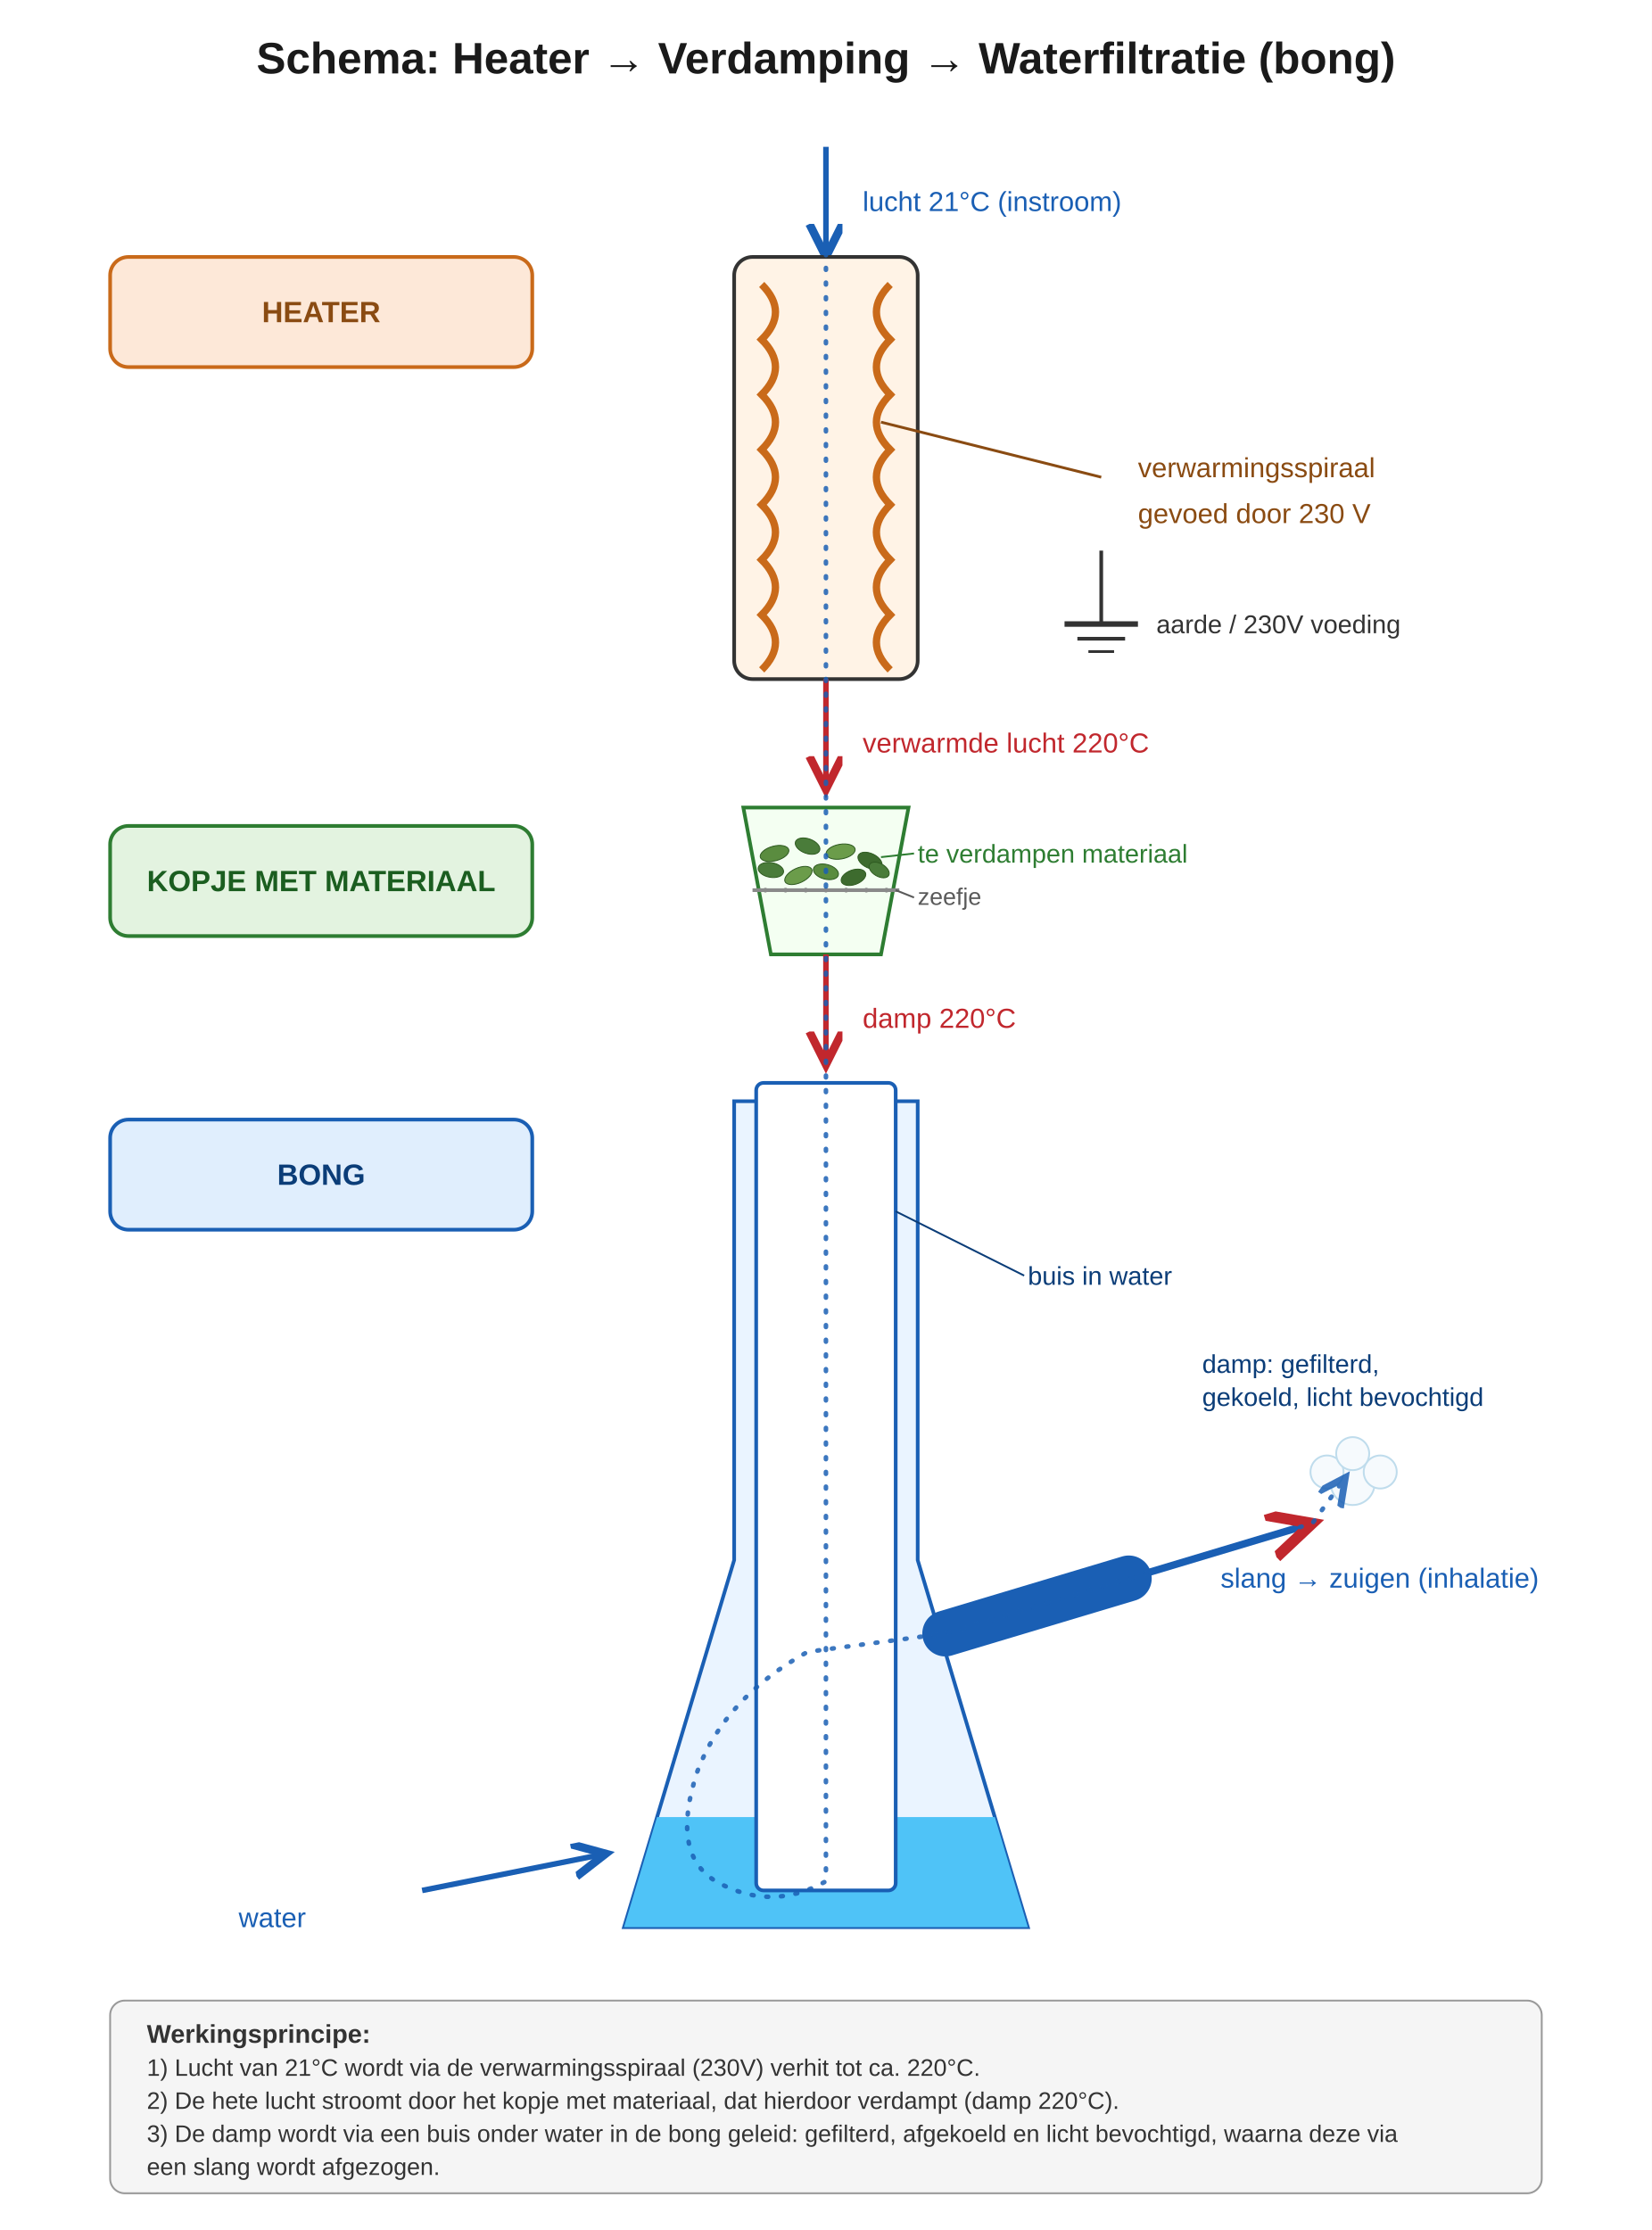
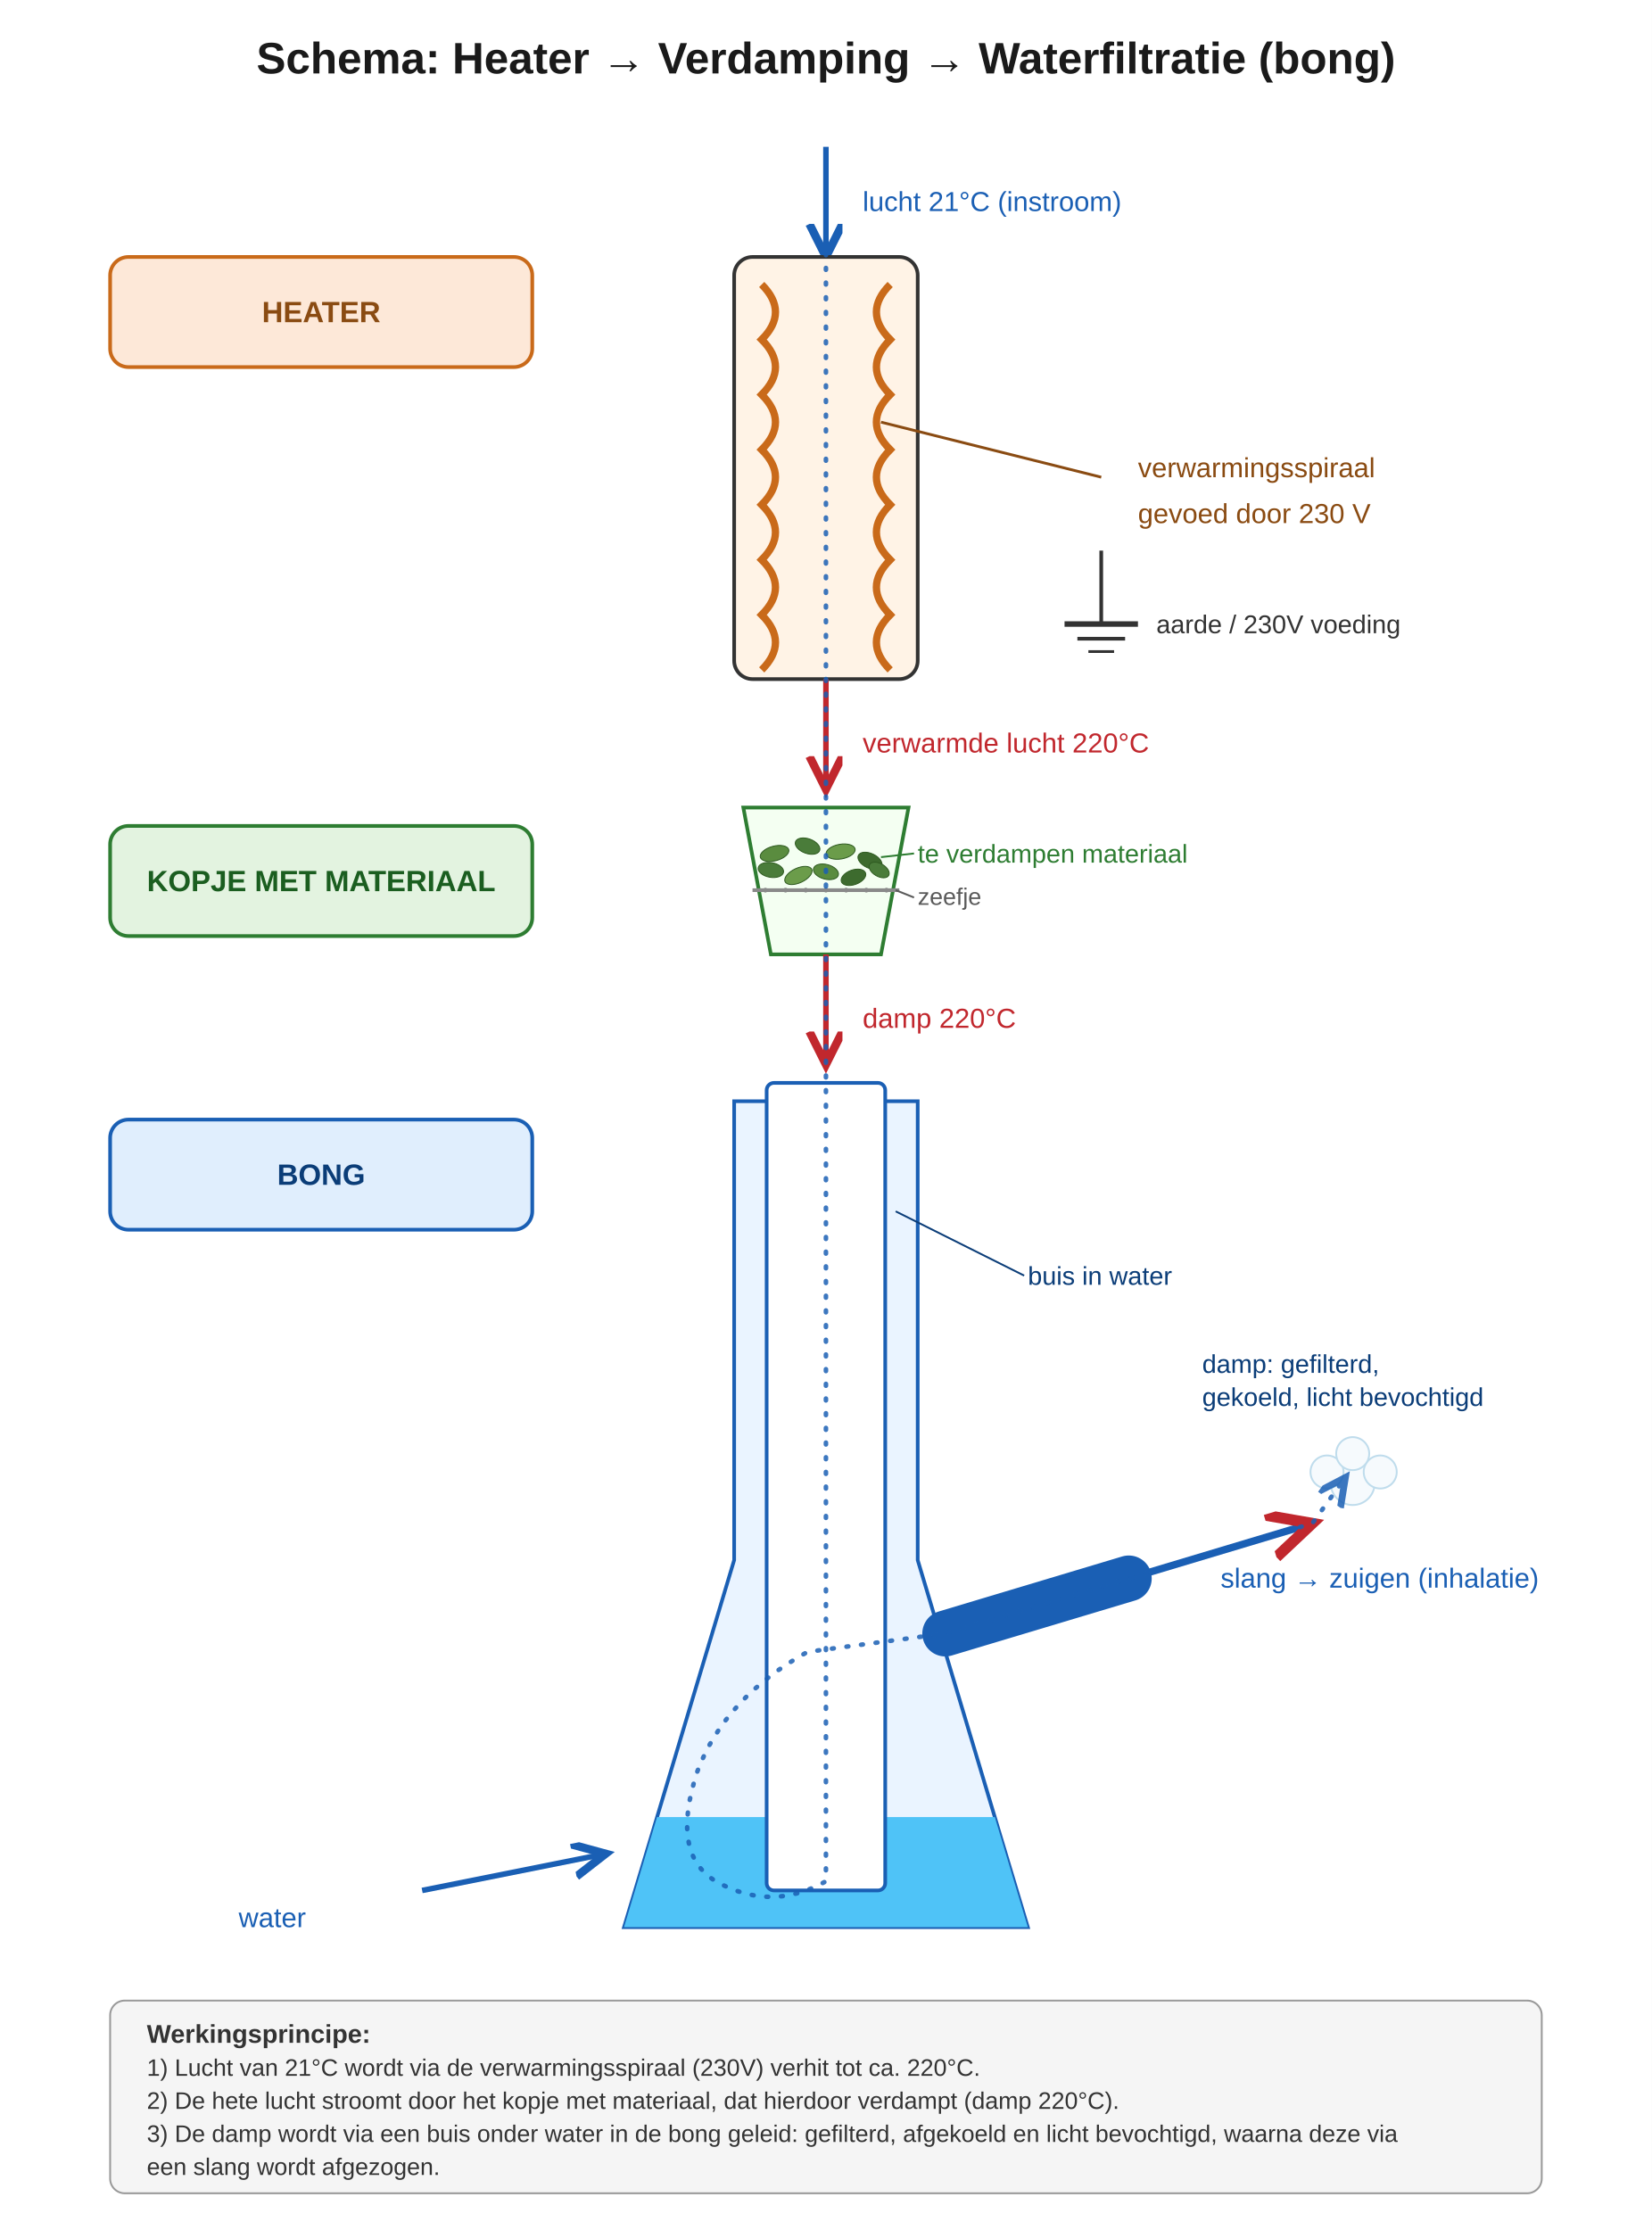
<svg xmlns="http://www.w3.org/2000/svg" width="900" height="1215" viewBox="0 0 900 1215" font-family="Arial, sans-serif">
  <rect width="900" height="1215" fill="#ffffff" />
  <text x="450" y="40" text-anchor="middle" font-size="24" font-weight="bold" fill="#1a1a1a">Schema: Heater → Verdamping → Waterfiltratie (bong)</text>
  <rect x="60" y="140" width="230" height="60" rx="10" fill="#fde8d8" stroke="#c96a1a" stroke-width="2" />
  <text x="175" y="170" text-anchor="middle" dominant-baseline="central" font-size="16" font-weight="bold" fill="#8a4b12">HEATER</text>
  <line x1="450" y1="80" x2="450" y2="140" stroke="#1a5fb4" stroke-width="3" marker-end="url(#arrowblue)" />
  <text x="470" y="115" font-size="15" fill="#1a5fb4">lucht 21°C (instroom)</text>
  <rect x="400" y="140" width="100" height="230" rx="10" fill="#fff3e6" stroke="#333" stroke-width="2" />
  <path d="M 415 155 q 15 15 0 30 q 15 15 0 30 q 15 15 0 30 q 15 15 0 30 q 15 15 0 30 q 15 15 0 30 q 15 15 0 30" fill="none" stroke="#c96a1a" stroke-width="4" />
  <path d="M 485 155 q -15 15 0 30 q -15 15 0 30 q -15 15 0 30 q -15 15 0 30 q -15 15 0 30 q -15 15 0 30 q -15 15 0 30" fill="none" stroke="#c96a1a" stroke-width="4" />
  <text x="620" y="260" font-size="15" fill="#8a4b12">verwarmingsspiraal</text>
  <text x="620" y="285" font-size="15" fill="#8a4b12">gevoed door 230 V</text>
  <line x1="600" y1="260" x2="480" y2="230" stroke="#8a4b12" stroke-width="1.5" />
  <line x1="600" y1="300" x2="600" y2="340" stroke="#333" stroke-width="2" />
  <line x1="580" y1="340" x2="620" y2="340" stroke="#333" stroke-width="3" />
  <line x1="587" y1="348" x2="613" y2="348" stroke="#333" stroke-width="2" />
  <line x1="593" y1="355" x2="607" y2="355" stroke="#333" stroke-width="1.5" />
  <text x="630" y="345" font-size="14" fill="#333">aarde / 230V voeding</text>
  <line x1="450" y1="370" x2="450" y2="430" stroke="#c1272d" stroke-width="3" marker-end="url(#arrow)" />
  <text x="470" y="410" font-size="15" fill="#c1272d">verwarmde lucht 220°C</text>
  <rect x="60" y="450" width="230" height="60" rx="10" fill="#e3f3e0" stroke="#2e7d32" stroke-width="2" />
  <text x="175" y="480" text-anchor="middle" dominant-baseline="central" font-size="16" font-weight="bold" fill="#1b5e20">KOPJE MET MATERIAAL</text>
  <path d="M 405 440 L 495 440 L 480 520 L 420 520 Z" fill="#f4fff2" stroke="#2e7d32" stroke-width="2" />
  <g stroke="#2e5a20" stroke-width="0.5">
    <ellipse cx="422" cy="465" rx="8" ry="4" fill="#5a8c3f" transform="rotate(-15 422 465)" />
    <ellipse cx="440" cy="461" rx="7" ry="4" fill="#4a7c3a" transform="rotate(20 440 461)" />
    <ellipse cx="458" cy="464" rx="8" ry="4" fill="#6b9c4a" transform="rotate(-10 458 464)" />
    <ellipse cx="474" cy="469" rx="7" ry="4" fill="#3d6b2e" transform="rotate(25 474 469)" />
    <ellipse cx="420" cy="474" rx="7" ry="4" fill="#4a7c3a" transform="rotate(10 420 474)" />
    <ellipse cx="435" cy="477" rx="8" ry="4" fill="#6b9c4a" transform="rotate(-25 435 477)" />
    <ellipse cx="450" cy="475" rx="7" ry="4" fill="#5a8c3f" transform="rotate(15 450 475)" />
    <ellipse cx="465" cy="478" rx="7" ry="4" fill="#3d6b2e" transform="rotate(-20 465 478)" />
    <ellipse cx="479" cy="474" rx="6" ry="3.5" fill="#4a7c3a" transform="rotate(30 479 474)" />
  </g>
  <line x1="410" y1="485" x2="490" y2="485" stroke="#8a8a8a" stroke-width="2" />
  <g fill="#8a8a8a">
    <circle cx="417" cy="485" r="1.3" />
    <circle cx="428" cy="485" r="1.3" />
    <circle cx="439" cy="485" r="1.3" />
    <circle cx="450" cy="485" r="1.3" />
    <circle cx="461" cy="485" r="1.3" />
    <circle cx="472" cy="485" r="1.3" />
    <circle cx="483" cy="485" r="1.3" />
  </g>
  <text x="500" y="470" font-size="14" fill="#2e7d32">te verdampen materiaal</text>
  <line x1="498" y1="465" x2="480" y2="467" stroke="#2e7d32" stroke-width="1" />
  <text x="500" y="493" font-size="13" fill="#5a5a5a">zeefje</text>
  <line x1="498" y1="489" x2="488" y2="485" stroke="#5a5a5a" stroke-width="1" />
  <line x1="450" y1="520" x2="450" y2="580" stroke="#c1272d" stroke-width="3" marker-end="url(#arrow)" />
  <text x="470" y="560" font-size="15" fill="#c1272d">damp 220°C</text>
  <rect x="60" y="610" width="230" height="60" rx="10" fill="#e0eefd" stroke="#1a5fb4" stroke-width="2" />
  <text x="175" y="640" text-anchor="middle" dominant-baseline="central" font-size="16" font-weight="bold" fill="#0b3d78">BONG</text>
  <path d="M 400 600 L 400 850 L 340 1050 L 560 1050 L 500 850 L 500 600 Z" fill="#eaf4ff" stroke="#1a5fb4" stroke-width="2" />
  <path d="M 358 990 L 340 1050 L 560 1050 L 542 990 Z" fill="#4fc3f7" stroke="none" />
-   <rect x="412" y="590" width="76" height="440" rx="4" fill="#ffffff" stroke="#1a5fb4" stroke-width="2" />
+   <rect x="417.7" y="590" width="64.6" height="440" rx="4" fill="#ffffff" stroke="#1a5fb4" stroke-width="2" />
  <text x="560" y="700" font-size="14" fill="#0b3d78">buis in water</text>
  <line x1="558" y1="695" x2="488" y2="660" stroke="#0b3d78" stroke-width="1" />
  <path d="M 515 890 L 615 860" stroke="#1a5fb4" stroke-width="25" fill="none" stroke-linecap="round" />
  <line x1="615" y1="860" x2="715" y2="830" stroke="#1a5fb4" stroke-width="4" marker-end="url(#arrow)" />
  <text x="665" y="865" font-size="15" fill="#1a5fb4">slang → zuigen (inhalatie)</text>
  <g opacity="0.9">
    <circle cx="737" cy="808" r="12" fill="#f5fafd" stroke="#b8d8ea" stroke-width="1" />
    <circle cx="752" cy="802" r="9" fill="#f5fafd" stroke="#b8d8ea" stroke-width="1" />
    <circle cx="723" cy="802" r="9" fill="#f5fafd" stroke="#b8d8ea" stroke-width="1" />
    <circle cx="737" cy="792" r="9" fill="#f5fafd" stroke="#b8d8ea" stroke-width="1" />
  </g>
  <text x="655" y="748" font-size="14" fill="#0b3d78">damp: gefilterd,</text>
  <text x="655" y="766" font-size="14" fill="#0b3d78">gekoeld, licht bevochtigd</text>
  <path d="M 450 82 L 450 1010 L 450 1025 Q 420 1042 390 1025 Q 365 1010 380 965 Q 395 925 440 900 L 515 890 L 615 860 L 715 830 L 733 805" fill="none" stroke="#1a5fb4" stroke-width="2.5" stroke-linecap="round" stroke-dasharray="1,7" opacity="0.85" marker-end="url(#arrowblue)" />
  <line x1="230" y1="1030" x2="330" y2="1010" stroke="#1a5fb4" stroke-width="3" marker-end="url(#arrowblue)" />
  <text x="130" y="1050" font-size="15" fill="#1a5fb4">water</text>
  <defs>
    <marker id="arrow" markerWidth="10" markerHeight="10" refX="6" refY="3" orient="auto" markerUnits="strokeWidth">
      <path d="M0,0 L6,3 L0,6" fill="none" stroke="#c1272d" stroke-width="1.5" />
    </marker>
    <marker id="arrowblue" markerWidth="10" markerHeight="10" refX="6" refY="3" orient="auto" markerUnits="strokeWidth">
      <path d="M0,0 L6,3 L0,6" fill="none" stroke="#1a5fb4" stroke-width="1.5" />
    </marker>
  </defs>
  <rect x="60" y="1090" width="780" height="105" rx="8" fill="#f5f5f5" stroke="#999" stroke-width="1" />
  <text x="80" y="1113" font-size="14" fill="#333" font-weight="bold">Werkingsprincipe:</text>
  <text x="80" y="1131" font-size="13" fill="#333">1) Lucht van 21°C wordt via de verwarmingsspiraal (230V) verhit tot ca. 220°C.</text>
  <text x="80" y="1149" font-size="13" fill="#333">2) De hete lucht stroomt door het kopje met materiaal, dat hierdoor verdampt (damp 220°C).</text>
  <text x="80" y="1167" font-size="13" fill="#333">3) De damp wordt via een buis onder water in de bong geleid: gefilterd, afgekoeld en licht bevochtigd, waarna deze via</text>
  <text x="80" y="1185" font-size="13" fill="#333">een slang wordt afgezogen.</text>
</svg>
